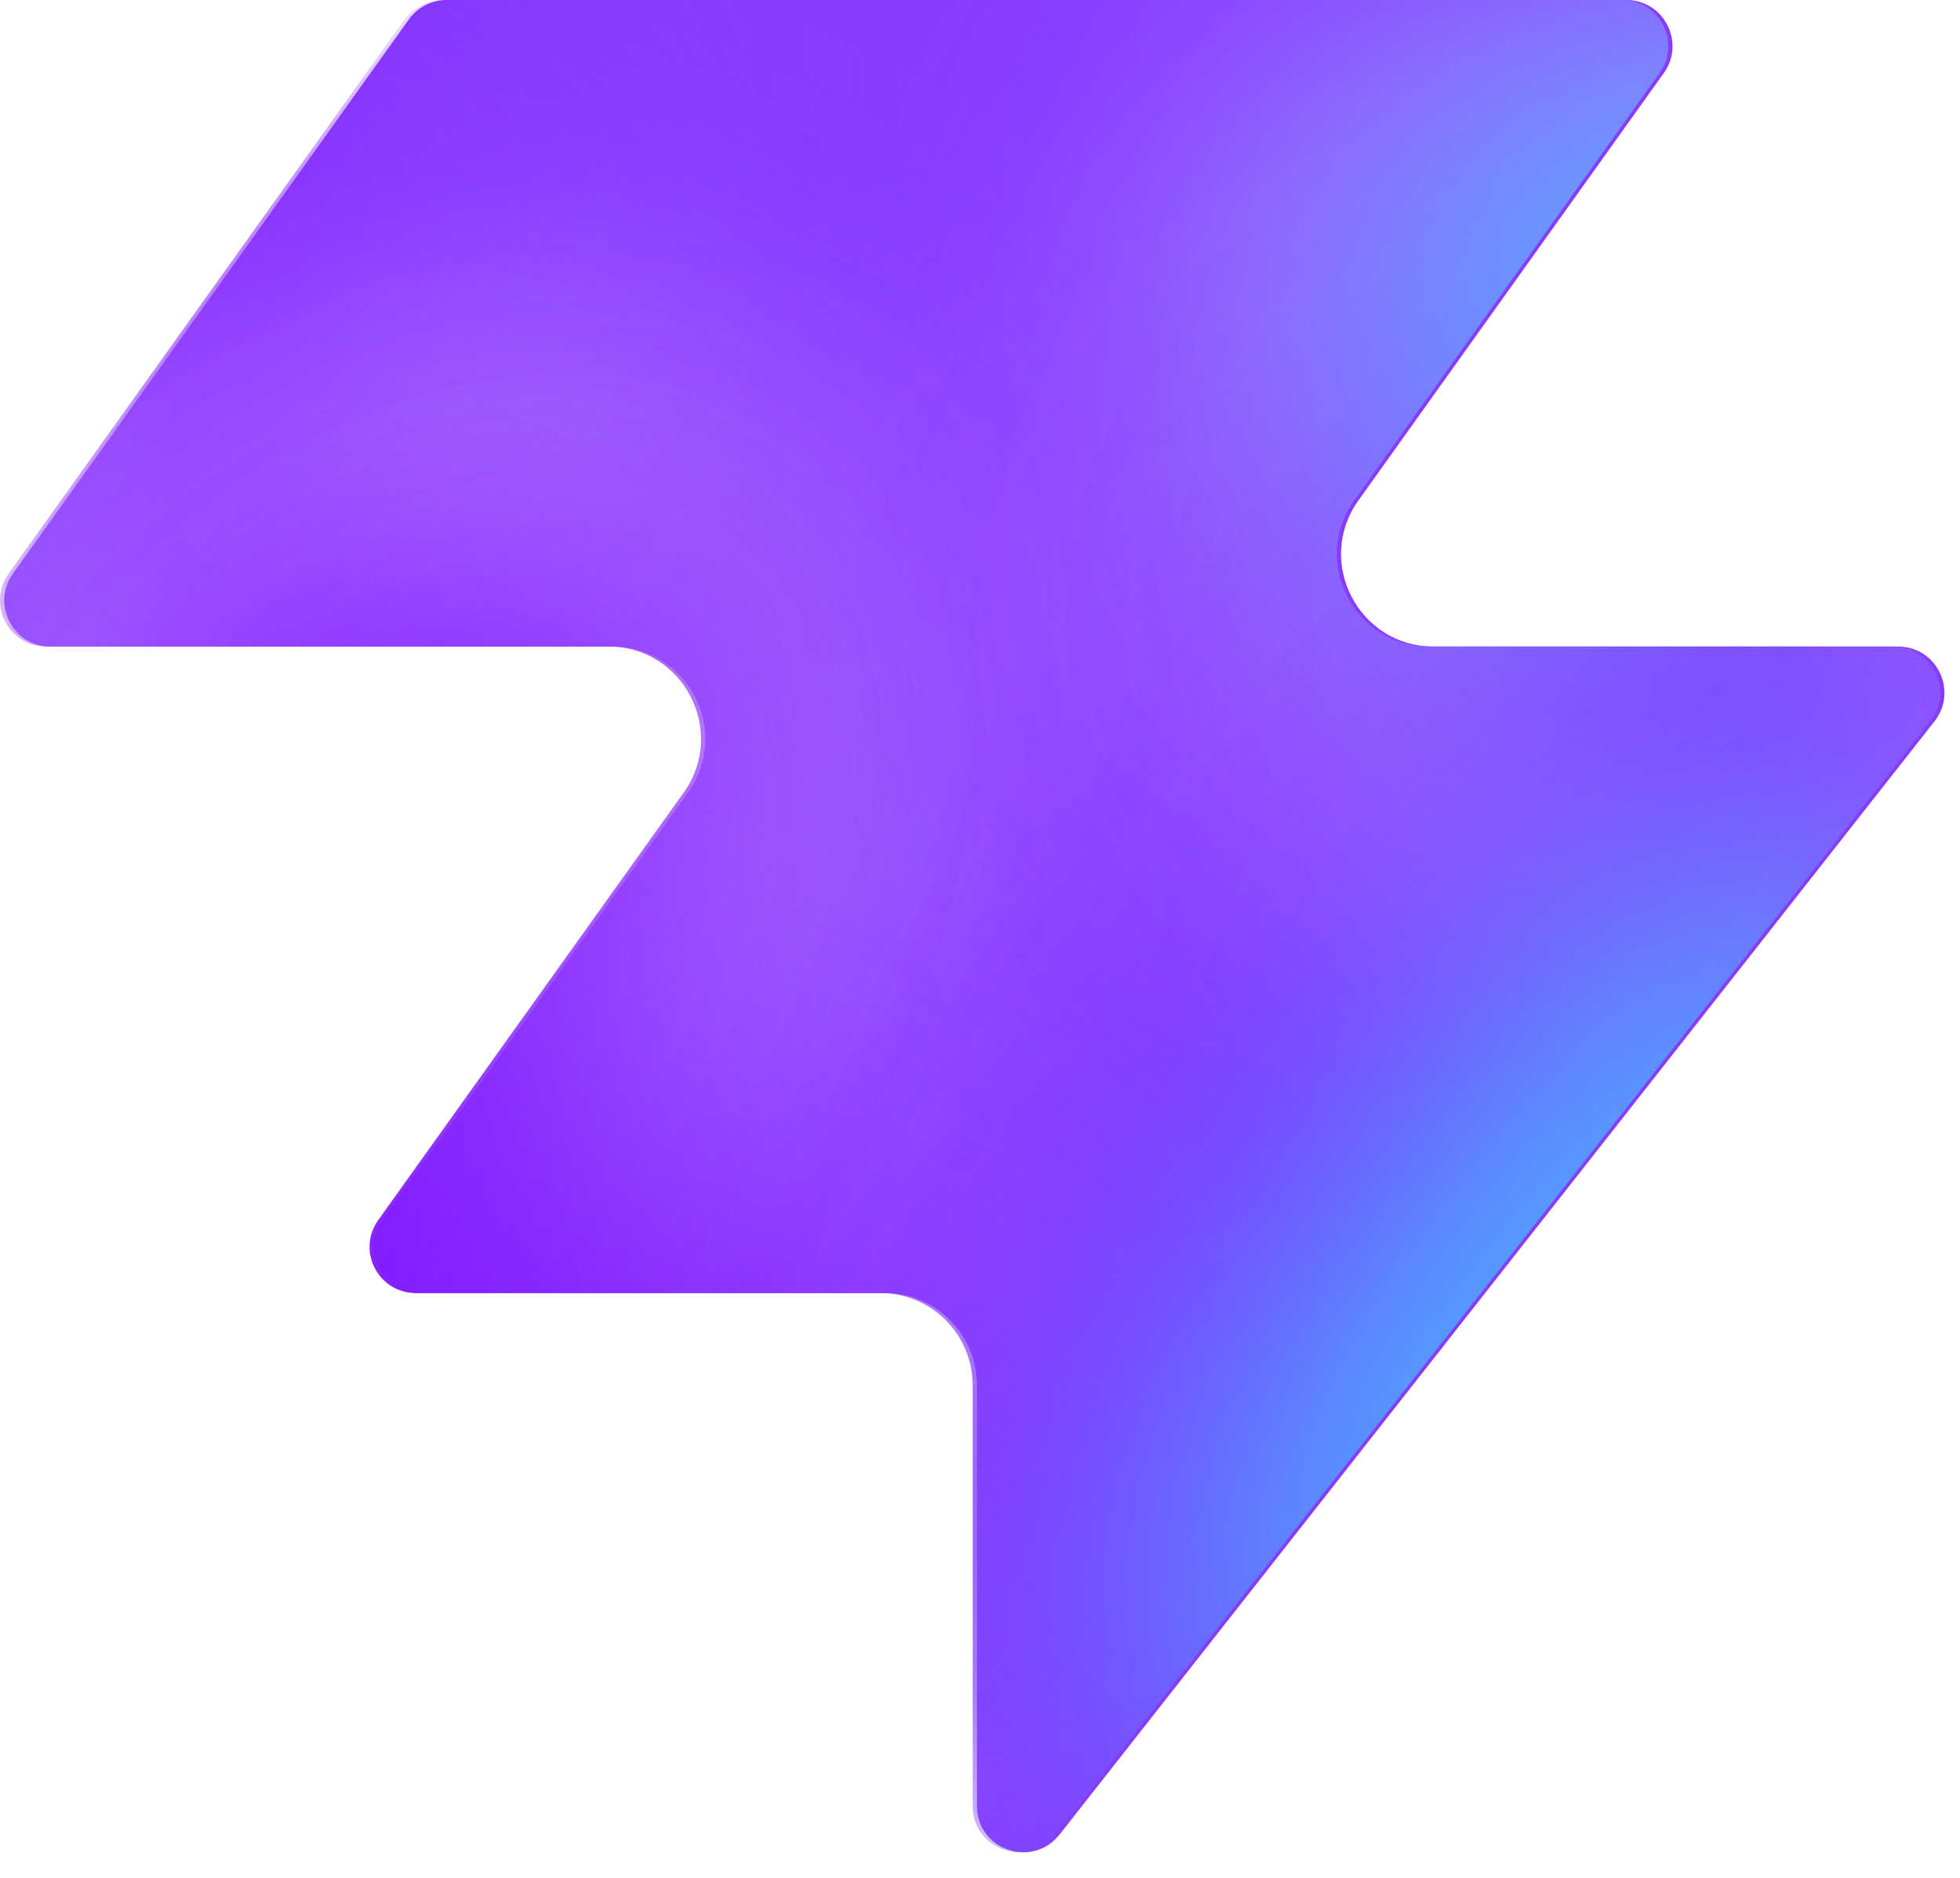
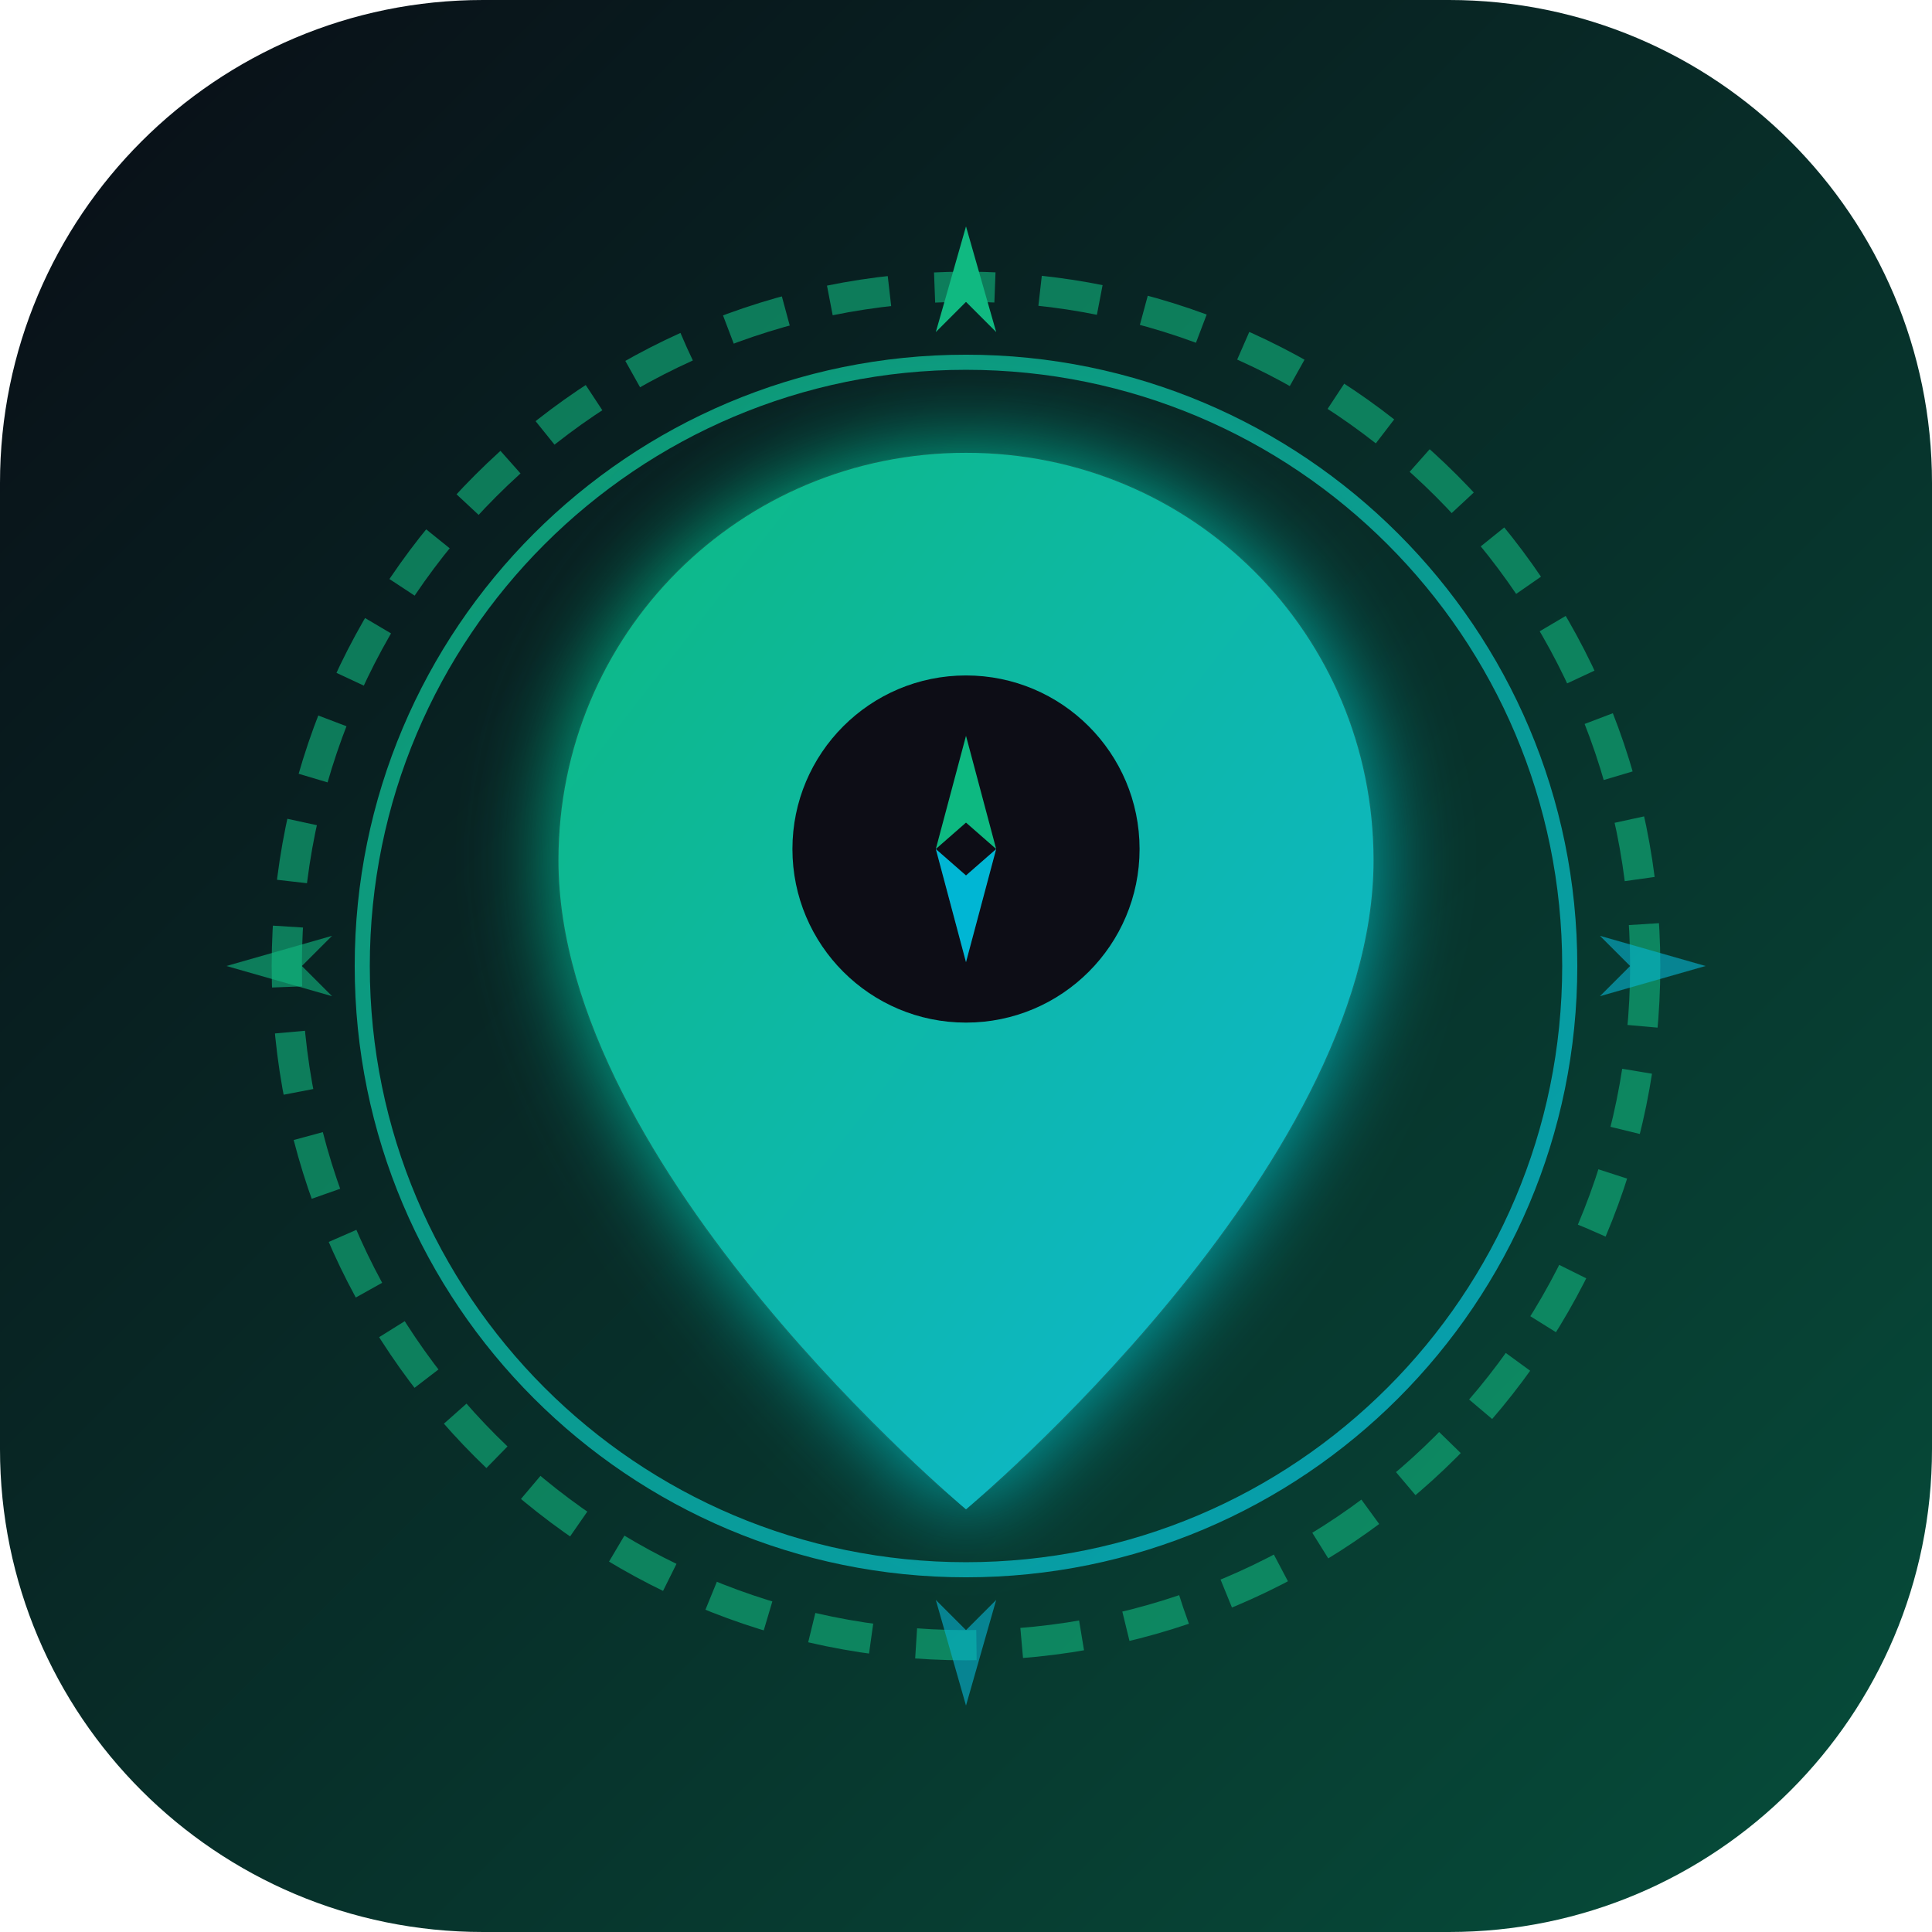
- <svg xmlns="http://www.w3.org/2000/svg" width="48" height="46" fill="none" viewBox="0 0 48 46">
-   <path fill="#863bff" d="M25.946 44.938c-.664.845-2.021.375-2.021-.698V33.937a2.26 2.26 0 0 0-2.262-2.262H10.287c-.92 0-1.456-1.04-.92-1.788l7.48-10.471c1.07-1.497 0-3.578-1.842-3.578H1.237c-.92 0-1.456-1.04-.92-1.788L10.013.474c.214-.297.556-.474.92-.474h28.894c.92 0 1.456 1.04.92 1.788l-7.48 10.471c-1.07 1.498 0 3.579 1.842 3.579h11.377c.943 0 1.473 1.088.89 1.83L25.947 44.94z" style="fill:#863bff;fill:color(display-p3 .525 .23 1);fill-opacity:1" />
-   <mask id="a" width="48" height="46" x="0" y="0" maskUnits="userSpaceOnUse" style="mask-type:alpha">
-     <path fill="#000" d="M25.842 44.938c-.664.844-2.021.375-2.021-.698V33.937a2.26 2.26 0 0 0-2.262-2.262H10.183c-.92 0-1.456-1.04-.92-1.788l7.48-10.471c1.07-1.498 0-3.579-1.842-3.579H1.133c-.92 0-1.456-1.04-.92-1.787L9.91.473c.214-.297.556-.474.92-.474h28.894c.92 0 1.456 1.04.92 1.788l-7.48 10.471c-1.07 1.498 0 3.578 1.842 3.578h11.377c.943 0 1.473 1.088.89 1.832L25.843 44.94z" style="fill:#000;fill-opacity:1" />
-   </mask>
-   <g mask="url(#a)">
-     <g filter="url(#b)">
-       <ellipse cx="5.508" cy="14.704" fill="#ede6ff" rx="5.508" ry="14.704" style="fill:#ede6ff;fill:color(display-p3 .927 .903 1);fill-opacity:1" transform="matrix(.00324 1 1 -.00324 -4.47 31.516)" />
-     </g>
-     <g filter="url(#c)">
-       <ellipse cx="10.399" cy="29.851" fill="#ede6ff" rx="10.399" ry="29.851" style="fill:#ede6ff;fill:color(display-p3 .927 .903 1);fill-opacity:1" transform="matrix(.00324 1 1 -.00324 -39.328 7.883)" />
-     </g>
-     <g filter="url(#d)">
-       <ellipse cx="5.508" cy="30.487" fill="#7e14ff" rx="5.508" ry="30.487" style="fill:#7e14ff;fill:color(display-p3 .492 .077 1);fill-opacity:1" transform="rotate(89.814 -25.913 -14.639)scale(1 -1)" />
-     </g>
-     <g filter="url(#e)">
-       <ellipse cx="5.508" cy="30.599" fill="#7e14ff" rx="5.508" ry="30.599" style="fill:#7e14ff;fill:color(display-p3 .492 .077 1);fill-opacity:1" transform="rotate(89.814 -32.644 -3.334)scale(1 -1)" />
-     </g>
-     <g filter="url(#f)">
-       <ellipse cx="5.508" cy="30.599" fill="#7e14ff" rx="5.508" ry="30.599" style="fill:#7e14ff;fill:color(display-p3 .492 .077 1);fill-opacity:1" transform="matrix(.00324 1 1 -.00324 -34.34 30.47)" />
-     </g>
-     <g filter="url(#g)">
-       <ellipse cx="14.072" cy="22.078" fill="#ede6ff" rx="14.072" ry="22.078" style="fill:#ede6ff;fill:color(display-p3 .927 .903 1);fill-opacity:1" transform="rotate(93.35 24.506 48.493)scale(-1 1)" />
-     </g>
-     <g filter="url(#h)">
-       <ellipse cx="3.47" cy="21.501" fill="#7e14ff" rx="3.47" ry="21.501" style="fill:#7e14ff;fill:color(display-p3 .492 .077 1);fill-opacity:1" transform="rotate(89.009 28.708 47.59)scale(-1 1)" />
-     </g>
-     <g filter="url(#i)">
-       <ellipse cx="3.47" cy="21.501" fill="#7e14ff" rx="3.47" ry="21.501" style="fill:#7e14ff;fill:color(display-p3 .492 .077 1);fill-opacity:1" transform="rotate(89.009 28.708 47.59)scale(-1 1)" />
-     </g>
-     <g filter="url(#j)">
-       <ellipse cx=".387" cy="8.972" fill="#7e14ff" rx="4.407" ry="29.108" style="fill:#7e14ff;fill:color(display-p3 .492 .077 1);fill-opacity:1" transform="rotate(39.51 .387 8.972)" />
-     </g>
-     <g filter="url(#k)">
-       <ellipse cx="47.523" cy="-6.092" fill="#7e14ff" rx="4.407" ry="29.108" style="fill:#7e14ff;fill:color(display-p3 .492 .077 1);fill-opacity:1" transform="rotate(37.892 47.523 -6.092)" />
-     </g>
-     <g filter="url(#l)">
-       <ellipse cx="41.412" cy="6.333" fill="#47bfff" rx="5.971" ry="9.665" style="fill:#47bfff;fill:color(display-p3 .28 .748 1);fill-opacity:1" transform="rotate(37.892 41.412 6.333)" />
-     </g>
-     <g filter="url(#m)">
-       <ellipse cx="-1.879" cy="38.332" fill="#7e14ff" rx="4.407" ry="29.108" style="fill:#7e14ff;fill:color(display-p3 .492 .077 1);fill-opacity:1" transform="rotate(37.892 -1.88 38.332)" />
-     </g>
-     <g filter="url(#n)">
-       <ellipse cx="-1.879" cy="38.332" fill="#7e14ff" rx="4.407" ry="29.108" style="fill:#7e14ff;fill:color(display-p3 .492 .077 1);fill-opacity:1" transform="rotate(37.892 -1.88 38.332)" />
-     </g>
-     <g filter="url(#o)">
-       <ellipse cx="35.651" cy="29.907" fill="#7e14ff" rx="4.407" ry="29.108" style="fill:#7e14ff;fill:color(display-p3 .492 .077 1);fill-opacity:1" transform="rotate(37.892 35.651 29.907)" />
-     </g>
-     <g filter="url(#p)">
-       <ellipse cx="38.418" cy="32.4" fill="#47bfff" rx="5.971" ry="15.297" style="fill:#47bfff;fill:color(display-p3 .28 .748 1);fill-opacity:1" transform="rotate(37.892 38.418 32.4)" />
-     </g>
-   </g>
+ <svg xmlns="http://www.w3.org/2000/svg" viewBox="0 0 512 512" width="100%" height="100%">
  <defs>
-     <filter id="b" width="60.045" height="41.654" x="-19.77" y="16.149" color-interpolation-filters="sRGB" filterUnits="userSpaceOnUse">
-       <feFlood flood-opacity="0" result="BackgroundImageFix" />
-       <feBlend in="SourceGraphic" in2="BackgroundImageFix" result="shape" />
-       <feGaussianBlur result="effect1_foregroundBlur_2002_17158" stdDeviation="7.659" />
-     </filter>
-     <filter id="c" width="90.34" height="51.437" x="-54.613" y="-7.533" color-interpolation-filters="sRGB" filterUnits="userSpaceOnUse">
-       <feFlood flood-opacity="0" result="BackgroundImageFix" />
-       <feBlend in="SourceGraphic" in2="BackgroundImageFix" result="shape" />
-       <feGaussianBlur result="effect1_foregroundBlur_2002_17158" stdDeviation="7.659" />
-     </filter>
-     <filter id="d" width="79.355" height="29.4" x="-49.64" y="2.03" color-interpolation-filters="sRGB" filterUnits="userSpaceOnUse">
-       <feFlood flood-opacity="0" result="BackgroundImageFix" />
-       <feBlend in="SourceGraphic" in2="BackgroundImageFix" result="shape" />
-       <feGaussianBlur result="effect1_foregroundBlur_2002_17158" stdDeviation="4.596" />
-     </filter>
-     <filter id="e" width="79.579" height="29.4" x="-45.045" y="20.029" color-interpolation-filters="sRGB" filterUnits="userSpaceOnUse">
-       <feFlood flood-opacity="0" result="BackgroundImageFix" />
-       <feBlend in="SourceGraphic" in2="BackgroundImageFix" result="shape" />
-       <feGaussianBlur result="effect1_foregroundBlur_2002_17158" stdDeviation="4.596" />
-     </filter>
-     <filter id="f" width="79.579" height="29.4" x="-43.513" y="21.178" color-interpolation-filters="sRGB" filterUnits="userSpaceOnUse">
-       <feFlood flood-opacity="0" result="BackgroundImageFix" />
-       <feBlend in="SourceGraphic" in2="BackgroundImageFix" result="shape" />
-       <feGaussianBlur result="effect1_foregroundBlur_2002_17158" stdDeviation="4.596" />
-     </filter>
-     <filter id="g" width="74.749" height="58.852" x="15.756" y="-17.901" color-interpolation-filters="sRGB" filterUnits="userSpaceOnUse">
-       <feFlood flood-opacity="0" result="BackgroundImageFix" />
-       <feBlend in="SourceGraphic" in2="BackgroundImageFix" result="shape" />
-       <feGaussianBlur result="effect1_foregroundBlur_2002_17158" stdDeviation="7.659" />
-     </filter>
-     <filter id="h" width="61.377" height="25.362" x="23.548" y="2.284" color-interpolation-filters="sRGB" filterUnits="userSpaceOnUse">
-       <feFlood flood-opacity="0" result="BackgroundImageFix" />
-       <feBlend in="SourceGraphic" in2="BackgroundImageFix" result="shape" />
-       <feGaussianBlur result="effect1_foregroundBlur_2002_17158" stdDeviation="4.596" />
-     </filter>
-     <filter id="i" width="61.377" height="25.362" x="23.548" y="2.284" color-interpolation-filters="sRGB" filterUnits="userSpaceOnUse">
-       <feFlood flood-opacity="0" result="BackgroundImageFix" />
-       <feBlend in="SourceGraphic" in2="BackgroundImageFix" result="shape" />
-       <feGaussianBlur result="effect1_foregroundBlur_2002_17158" stdDeviation="4.596" />
-     </filter>
-     <filter id="j" width="56.045" height="63.649" x="-27.636" y="-22.853" color-interpolation-filters="sRGB" filterUnits="userSpaceOnUse">
-       <feFlood flood-opacity="0" result="BackgroundImageFix" />
-       <feBlend in="SourceGraphic" in2="BackgroundImageFix" result="shape" />
-       <feGaussianBlur result="effect1_foregroundBlur_2002_17158" stdDeviation="4.596" />
-     </filter>
-     <filter id="k" width="54.814" height="64.646" x="20.116" y="-38.415" color-interpolation-filters="sRGB" filterUnits="userSpaceOnUse">
-       <feFlood flood-opacity="0" result="BackgroundImageFix" />
-       <feBlend in="SourceGraphic" in2="BackgroundImageFix" result="shape" />
-       <feGaussianBlur result="effect1_foregroundBlur_2002_17158" stdDeviation="4.596" />
-     </filter>
-     <filter id="l" width="33.541" height="35.313" x="24.641" y="-11.323" color-interpolation-filters="sRGB" filterUnits="userSpaceOnUse">
-       <feFlood flood-opacity="0" result="BackgroundImageFix" />
-       <feBlend in="SourceGraphic" in2="BackgroundImageFix" result="shape" />
-       <feGaussianBlur result="effect1_foregroundBlur_2002_17158" stdDeviation="4.596" />
-     </filter>
-     <filter id="m" width="54.814" height="64.646" x="-29.286" y="6.009" color-interpolation-filters="sRGB" filterUnits="userSpaceOnUse">
-       <feFlood flood-opacity="0" result="BackgroundImageFix" />
-       <feBlend in="SourceGraphic" in2="BackgroundImageFix" result="shape" />
-       <feGaussianBlur result="effect1_foregroundBlur_2002_17158" stdDeviation="4.596" />
-     </filter>
-     <filter id="n" width="54.814" height="64.646" x="-29.286" y="6.009" color-interpolation-filters="sRGB" filterUnits="userSpaceOnUse">
-       <feFlood flood-opacity="0" result="BackgroundImageFix" />
-       <feBlend in="SourceGraphic" in2="BackgroundImageFix" result="shape" />
-       <feGaussianBlur result="effect1_foregroundBlur_2002_17158" stdDeviation="4.596" />
-     </filter>
-     <filter id="o" width="54.814" height="64.646" x="8.244" y="-2.416" color-interpolation-filters="sRGB" filterUnits="userSpaceOnUse">
-       <feFlood flood-opacity="0" result="BackgroundImageFix" />
-       <feBlend in="SourceGraphic" in2="BackgroundImageFix" result="shape" />
-       <feGaussianBlur result="effect1_foregroundBlur_2002_17158" stdDeviation="4.596" />
-     </filter>
-     <filter id="p" width="39.409" height="43.623" x="18.713" y="10.588" color-interpolation-filters="sRGB" filterUnits="userSpaceOnUse">
-       <feFlood flood-opacity="0" result="BackgroundImageFix" />
-       <feBlend in="SourceGraphic" in2="BackgroundImageFix" result="shape" />
-       <feGaussianBlur result="effect1_foregroundBlur_2002_17158" stdDeviation="4.596" />
+     <linearGradient id="bgGrad" x1="0%" y1="0%" x2="100%" y2="100%">
+       <stop offset="0%" stop-color="#090d16" />
+       <stop offset="100%" stop-color="#064e3b" />
+     </linearGradient>
+     <linearGradient id="accentGrad" x1="0%" y1="0%" x2="100%" y2="100%">
+       <stop offset="0%" stop-color="#10b981" />
+       <stop offset="100%" stop-color="#06b6d4" />
+     </linearGradient>
+     <filter id="glow" x="-20%" y="-20%" width="140%" height="140%">
+       <feGaussianBlur stdDeviation="12" result="blur" />
+       <feComposite in="SourceGraphic" in2="blur" operator="over" />
    </filter>
  </defs>
+   <rect width="512" height="512" rx="128" fill="url(#bgGrad)" />
+   <circle cx="256" cy="256" r="180" fill="none" stroke="#10b981" stroke-width="8" stroke-dasharray="16 12" opacity="0.6" />
+   <circle cx="256" cy="256" r="160" fill="none" stroke="url(#accentGrad)" stroke-width="4" opacity="0.8" />
+   <polygon points="256,60 264,88 256,80 248,88" fill="#10b981" />
+   <polygon points="256,452 264,424 256,432 248,424" fill="#06b6d4" opacity="0.6" />
+   <polygon points="60,256 88,264 80,256 88,248" fill="#10b981" opacity="0.6" />
+   <polygon points="452,256 424,264 432,256 424,248" fill="#06b6d4" opacity="0.6" />
+   <g filter="url(#glow)">
+     <path d="M 256,120 C 196,120 148,168 148,228 C 148,310 256,400 256,400 C 256,400 364,310 364,228 C 364,168 316,120 256,120 Z" fill="url(#accentGrad)" />
+     <circle cx="256" cy="225" r="46" fill="#090d16" />
+     <polygon points="256,195 264,225 256,218 248,225" fill="#10b981" />
+     <polygon points="256,255 264,225 256,232 248,225" fill="#06b6d4" />
+   </g>
</svg>
